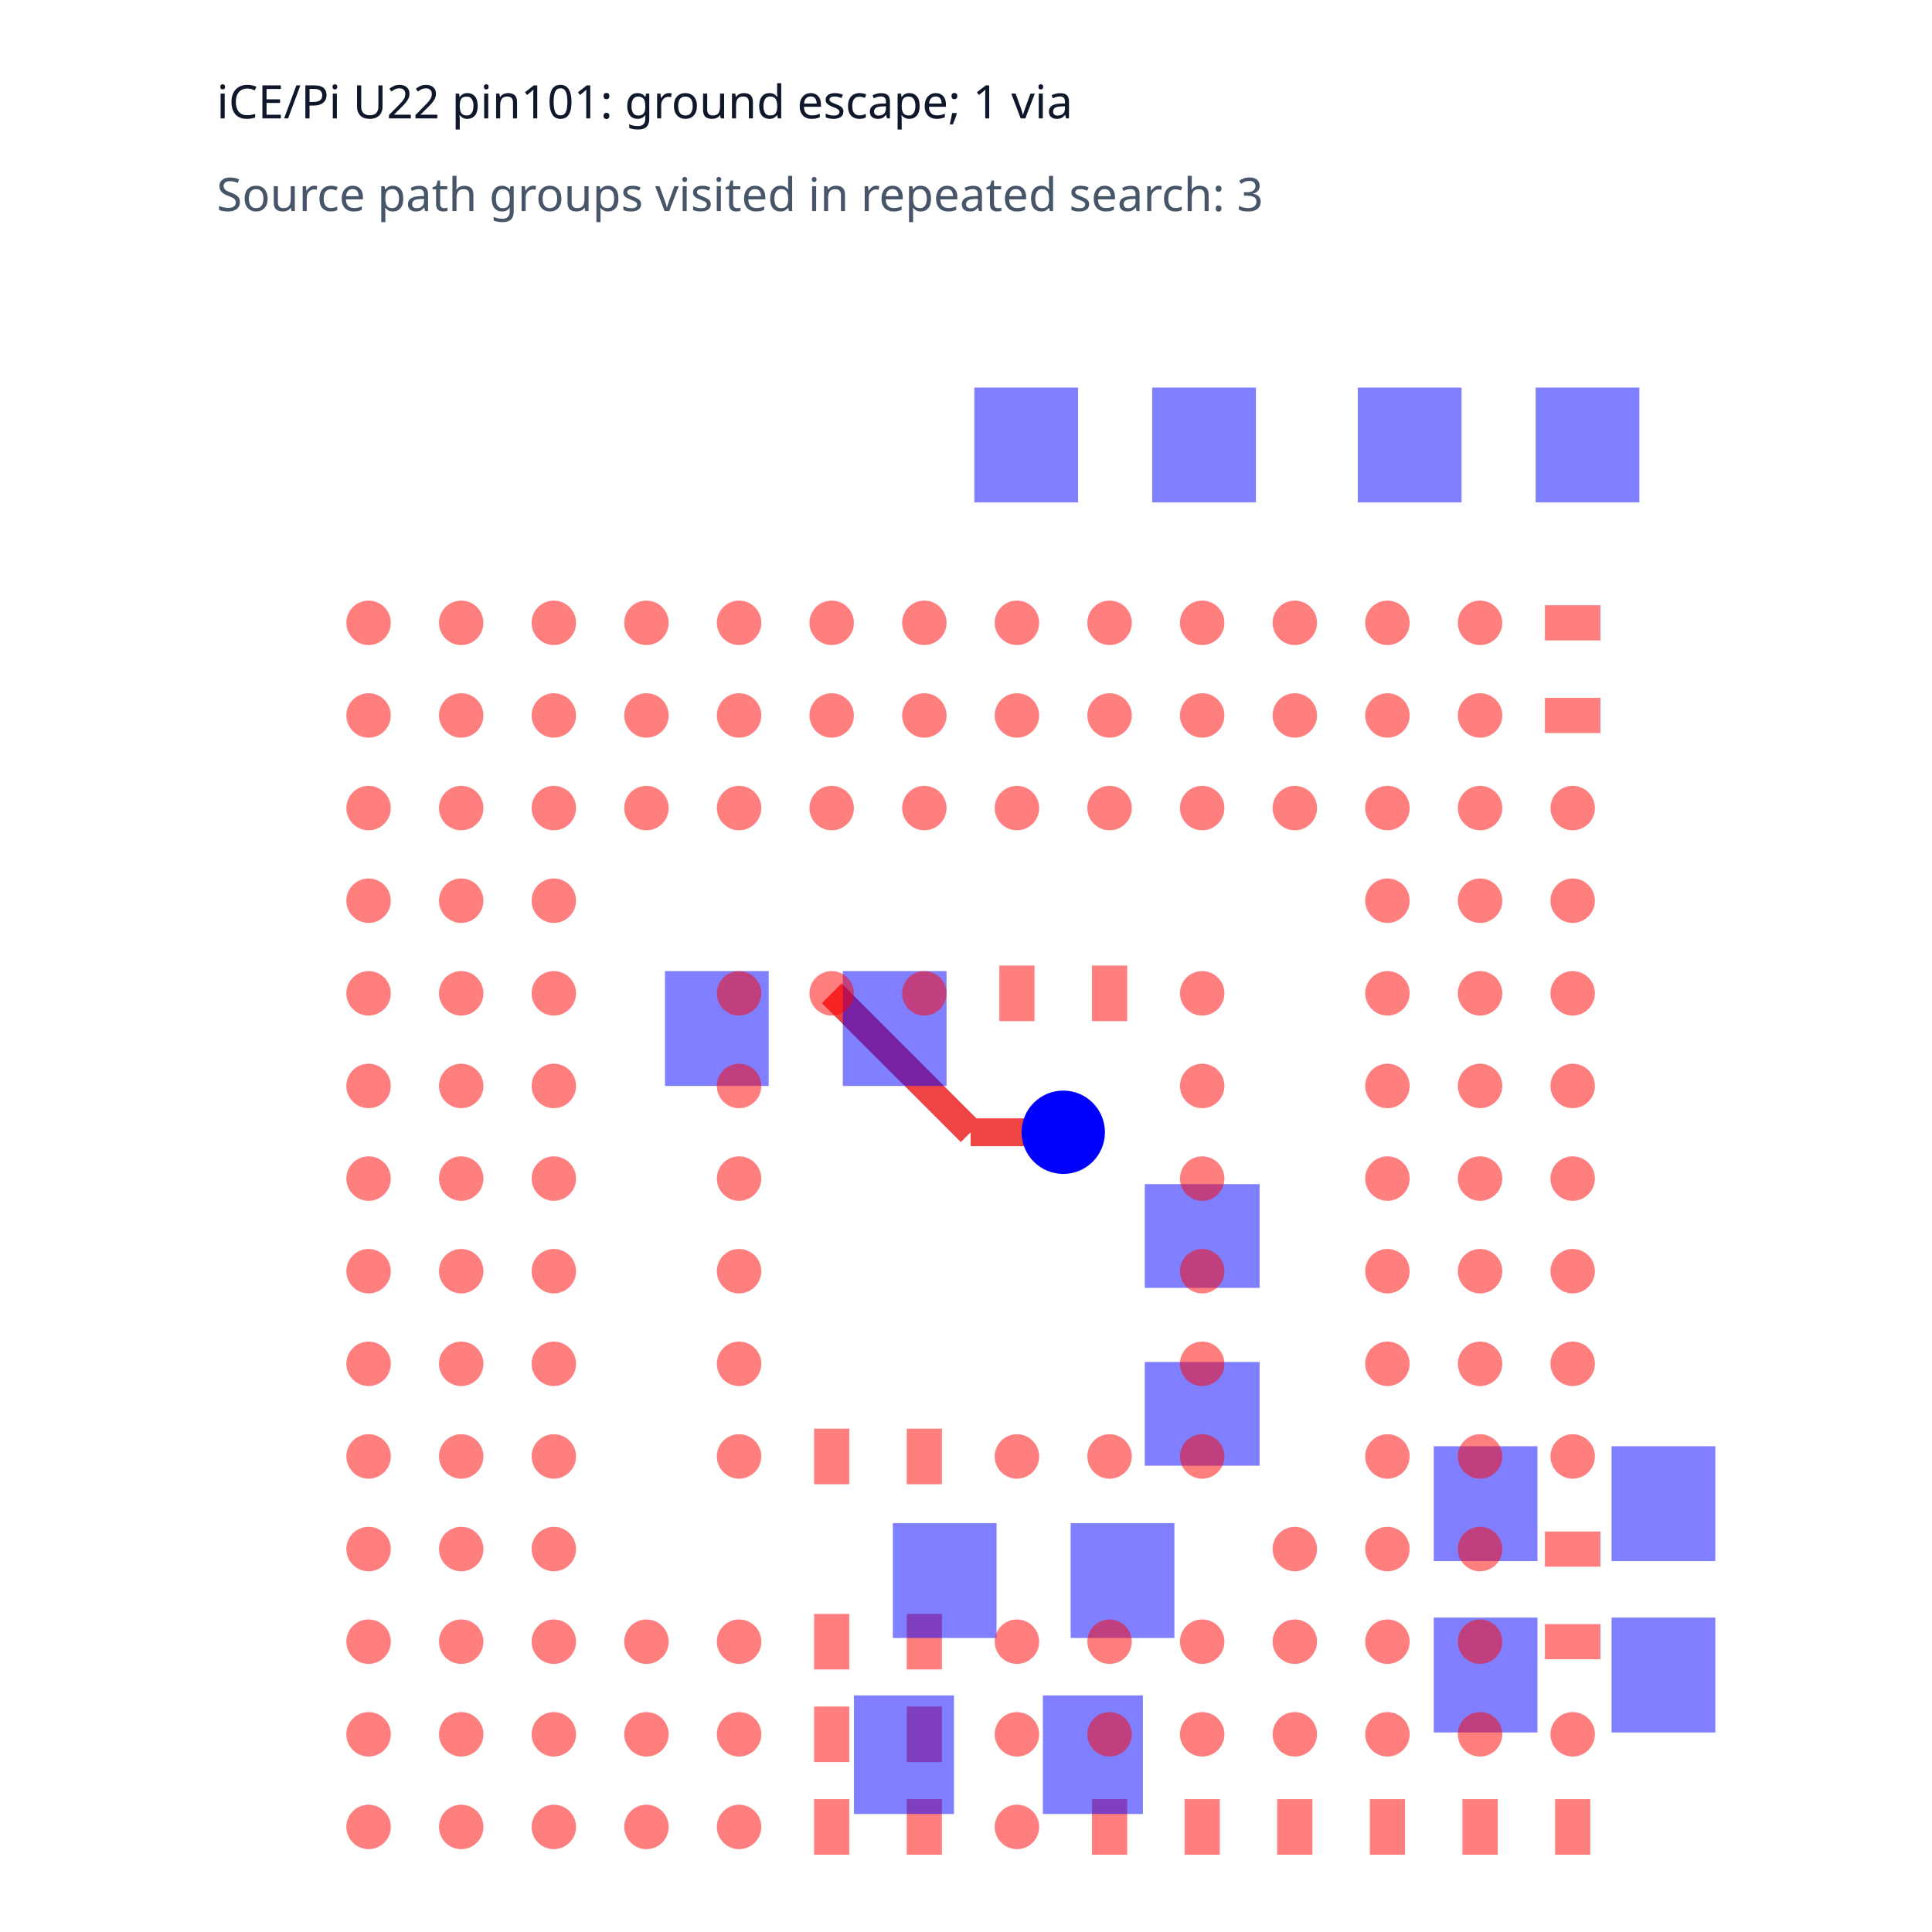
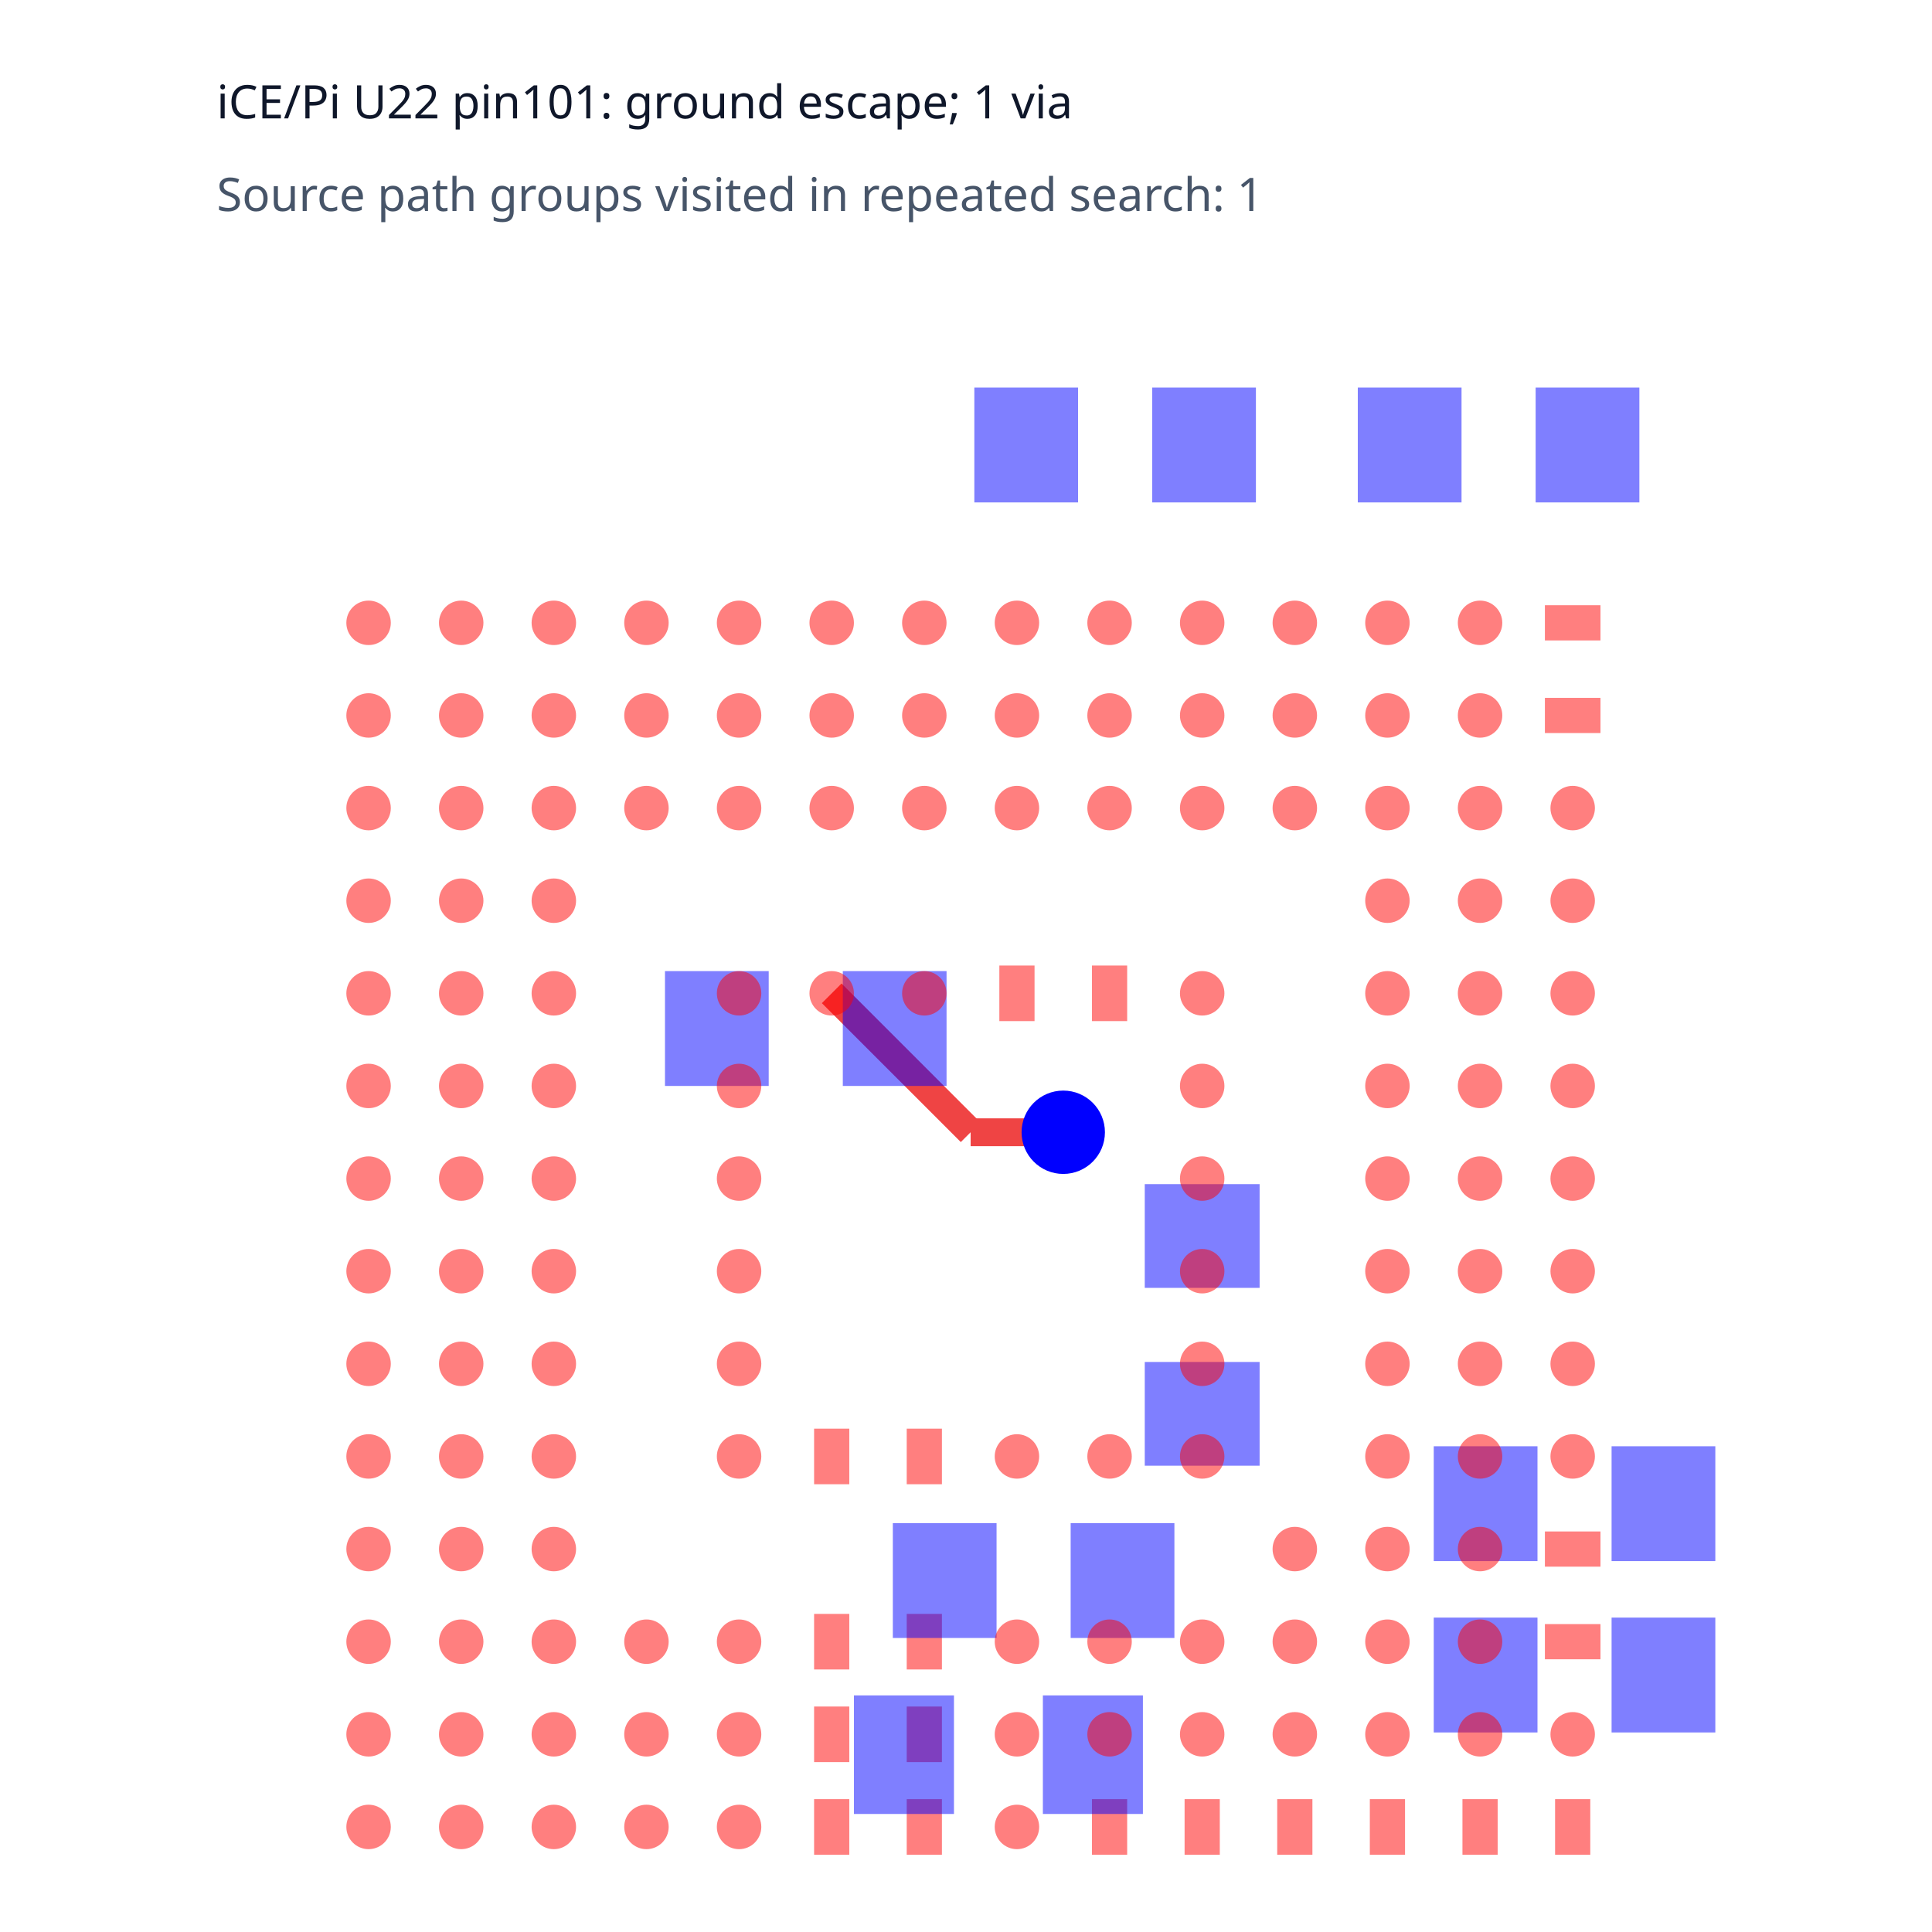
<svg xmlns="http://www.w3.org/2000/svg" width="1000" height="1000" viewBox="0 0 1000 1000">
  <rect width="100%" height="100%" fill="white" />
  <g>
    <polyline data-points="0.48999999999875865,15.829999999999984 1.2399999999987585,15.079999999999984" data-type="line" data-label="" points="430.485,514.143 502.397,586.055" fill="none" stroke="#ef4444" stroke-linejoin="round" stroke-width="14.382" />
  </g>
  <g>
    <polyline data-points="1.2399999999987585,15.079999999999984 1.7399999999987577,15.079999999999984" data-type="line" data-label="" points="502.397,586.055 550.339,586.055" fill="none" stroke="#ef4444" stroke-linejoin="round" stroke-width="14.382" />
  </g>
  <g>
    <rect data-type="rect" data-label="top" data-x="4.4899999999987585" data-y="11.329999999999984" data-ccw-rotation-degrees="180" x="804.909" y="931.235" width="18.218" height="28.765" fill="rgba(255,0,0,0.5)" stroke="black" stroke-width="0.01" transform="rotate(180 814.0177 945.6175)" />
  </g>
  <g>
    <rect data-type="rect" data-label="top" data-x="3.989999999998758" data-y="11.329999999999984" data-ccw-rotation-degrees="180" x="756.967" y="931.235" width="18.218" height="28.765" fill="rgba(255,0,0,0.5)" stroke="black" stroke-width="0.01" transform="rotate(180 766.0761 945.6175)" />
  </g>
  <g>
    <rect data-type="rect" data-label="top" data-x="3.489999999998758" data-y="11.329999999999984" data-ccw-rotation-degrees="180" x="709.026" y="931.235" width="18.218" height="28.765" fill="rgba(255,0,0,0.5)" stroke="black" stroke-width="0.01" transform="rotate(180 718.1344 945.6175)" />
  </g>
  <g>
    <rect data-type="rect" data-label="top" data-x="2.989999999998758" data-y="11.329999999999984" data-ccw-rotation-degrees="180" x="661.084" y="931.235" width="18.218" height="28.765" fill="rgba(255,0,0,0.5)" stroke="black" stroke-width="0.01" transform="rotate(180 670.1928 945.6175)" />
  </g>
  <g>
    <rect data-type="rect" data-label="top" data-x="2.489999999998758" data-y="11.329999999999984" data-ccw-rotation-degrees="180" x="613.142" y="931.235" width="18.218" height="28.765" fill="rgba(255,0,0,0.5)" stroke="black" stroke-width="0.01" transform="rotate(180 622.2512 945.6175)" />
  </g>
  <g>
    <rect data-type="rect" data-label="top" data-x="1.989999999998758" data-y="11.329999999999984" data-ccw-rotation-degrees="180" x="565.201" y="931.235" width="18.218" height="28.765" fill="rgba(255,0,0,0.5)" stroke="black" stroke-width="0.01" transform="rotate(180 574.3095 945.6175)" />
  </g>
  <g>
    <rect data-type="rect" data-label="top" data-x="0.9899999999987581" data-y="11.329999999999984" data-ccw-rotation-degrees="180" x="469.317" y="931.235" width="18.218" height="28.765" fill="rgba(255,0,0,0.5)" stroke="black" stroke-width="0.01" transform="rotate(180 478.4263 945.6175)" />
  </g>
  <g>
    <rect data-type="rect" data-label="top" data-x="0.4899999999987581" data-y="11.329999999999984" data-ccw-rotation-degrees="180" x="421.376" y="931.235" width="18.218" height="28.765" fill="rgba(255,0,0,0.5)" stroke="black" stroke-width="0.01" transform="rotate(180 430.4846 945.6175)" />
  </g>
  <g>
    <rect data-type="rect" data-label="top" data-x="0.9899999999987582" data-y="11.829999999999984" data-ccw-rotation-degrees="180" x="469.317" y="883.293" width="18.218" height="28.765" fill="rgba(255,0,0,0.5)" stroke="black" stroke-width="0.01" transform="rotate(180 478.4263 897.6759)" />
  </g>
  <g>
    <rect data-type="rect" data-label="top" data-x="0.4899999999987582" data-y="11.829999999999984" data-ccw-rotation-degrees="180" x="421.376" y="883.293" width="18.218" height="28.765" fill="rgba(255,0,0,0.5)" stroke="black" stroke-width="0.01" transform="rotate(180 430.4846 897.6759)" />
  </g>
  <g>
    <rect data-type="rect" data-label="top" data-x="4.4899999999987585" data-y="12.329999999999984" data-ccw-rotation-degrees="180" x="799.635" y="840.625" width="28.765" height="18.218" fill="rgba(255,0,0,0.5)" stroke="black" stroke-width="0.01" transform="rotate(180 814.0177 849.7342)" />
  </g>
  <g>
    <rect data-type="rect" data-label="top" data-x="0.9899999999987583" data-y="12.329999999999984" data-ccw-rotation-degrees="180" x="469.317" y="835.352" width="18.218" height="28.765" fill="rgba(255,0,0,0.5)" stroke="black" stroke-width="0.01" transform="rotate(180 478.4263 849.7342)" />
  </g>
  <g>
    <rect data-type="rect" data-label="top" data-x="0.4899999999987583" data-y="12.329999999999984" data-ccw-rotation-degrees="180" x="421.376" y="835.352" width="18.218" height="28.765" fill="rgba(255,0,0,0.5)" stroke="black" stroke-width="0.01" transform="rotate(180 430.4846 849.7342)" />
  </g>
  <g>
    <rect data-type="rect" data-label="top" data-x="4.4899999999987585" data-y="12.829999999999984" data-ccw-rotation-degrees="180" x="799.635" y="792.684" width="28.765" height="18.218" fill="rgba(255,0,0,0.5)" stroke="black" stroke-width="0.01" transform="rotate(180 814.0177 801.7926)" />
  </g>
  <g>
    <rect data-type="rect" data-label="top" data-x="0.9899999999987583" data-y="13.329999999999984" data-ccw-rotation-degrees="180" x="469.317" y="739.468" width="18.218" height="28.765" fill="rgba(255,0,0,0.5)" stroke="black" stroke-width="0.01" transform="rotate(180 478.4263 753.851)" />
  </g>
  <g>
    <rect data-type="rect" data-label="top" data-x="0.48999999999875843" data-y="13.329999999999984" data-ccw-rotation-degrees="180" x="421.376" y="739.468" width="18.218" height="28.765" fill="rgba(255,0,0,0.5)" stroke="black" stroke-width="0.01" transform="rotate(180 430.4846 753.851)" />
  </g>
  <g>
    <rect data-type="rect" data-label="top" data-x="1.9899999999987585" data-y="15.829999999999984" data-ccw-rotation-degrees="180" x="565.201" y="499.76" width="18.218" height="28.765" fill="rgba(255,0,0,0.5)" stroke="black" stroke-width="0.01" transform="rotate(180 574.3095 514.1428)" />
  </g>
  <g>
    <rect data-type="rect" data-label="top" data-x="1.4899999999987588" data-y="15.829999999999984" data-ccw-rotation-degrees="180" x="517.259" y="499.76" width="18.218" height="28.765" fill="rgba(255,0,0,0.5)" stroke="black" stroke-width="0.01" transform="rotate(180 526.3679 514.1428)" />
  </g>
  <g>
    <rect data-type="rect" data-label="top" data-x="4.4899999999987585" data-y="17.329999999999984" data-ccw-rotation-degrees="180" x="799.635" y="361.209" width="28.765" height="18.218" fill="rgba(255,0,0,0.5)" stroke="black" stroke-width="0.01" transform="rotate(180 814.0177 370.3179)" />
  </g>
  <g>
    <rect data-type="rect" data-label="top" data-x="4.4899999999987585" data-y="17.829999999999984" data-ccw-rotation-degrees="180" x="799.635" y="313.267" width="28.765" height="18.218" fill="rgba(255,0,0,0.5)" stroke="black" stroke-width="0.01" transform="rotate(180 814.0177 322.3762)" />
  </g>
  <g>
    <rect data-type="rect" data-label="bottom" data-x="2.4899999999987585" data-y="14.519999999999992" x="592.527" y="612.903" width="59.448" height="53.695" fill="rgba(0,0,255,0.5)" stroke="black" stroke-width="0.01" />
  </g>
  <g>
    <rect data-type="rect" data-label="bottom" data-x="2.4899999999987585" data-y="13.559999999999992" x="592.527" y="704.95" width="59.448" height="53.695" fill="rgba(0,0,255,0.5)" stroke="black" stroke-width="0.01" />
  </g>
  <g>
    <rect data-type="rect" data-label="bottom" data-x="4.97999999999875" data-y="13.074999999999989" x="834.153" y="748.577" width="53.695" height="59.448" fill="rgba(0,0,255,0.5)" stroke="black" stroke-width="0.01" />
  </g>
  <g>
    <rect data-type="rect" data-label="bottom" data-x="4.019999999998749" data-y="13.074999999999989" x="742.105" y="748.577" width="53.695" height="59.448" fill="rgba(0,0,255,0.5)" stroke="black" stroke-width="0.01" />
  </g>
  <g>
    <rect data-type="rect" data-label="bottom" data-x="4.569999999998753" data-y="18.789999999999992" x="794.841" y="200.604" width="53.695" height="59.448" fill="rgba(0,0,255,0.5)" stroke="black" stroke-width="0.01" />
  </g>
  <g>
    <rect data-type="rect" data-label="bottom" data-x="3.609999999998753" data-y="18.789999999999992" x="702.793" y="200.604" width="53.695" height="59.448" fill="rgba(0,0,255,0.5)" stroke="black" stroke-width="0.01" />
  </g>
  <g>
    <rect data-type="rect" data-label="bottom" data-x="0.8799999999987642" data-y="11.719999999999985" x="441.991" y="877.54" width="51.777" height="61.365" fill="rgba(0,0,255,0.5)" stroke="black" stroke-width="0.01" />
  </g>
  <g>
    <rect data-type="rect" data-label="bottom" data-x="1.8999999999987642" data-y="11.719999999999985" x="539.792" y="877.54" width="51.777" height="61.365" fill="rgba(0,0,255,0.5)" stroke="black" stroke-width="0.01" />
  </g>
  <g>
    <rect data-type="rect" data-label="bottom" data-x="1.5399999999987597" data-y="18.789999999999992" x="504.315" y="200.604" width="53.695" height="59.448" fill="rgba(0,0,255,0.5)" stroke="black" stroke-width="0.01" />
  </g>
  <g>
    <rect data-type="rect" data-label="bottom" data-x="2.4999999999987597" data-y="18.789999999999992" x="596.363" y="200.604" width="53.695" height="59.448" fill="rgba(0,0,255,0.5)" stroke="black" stroke-width="0.01" />
  </g>
  <g>
    <rect data-type="rect" data-label="bottom" data-x="1.099999999998762" data-y="12.659999999999982" x="462.126" y="788.369" width="53.695" height="59.448" fill="rgba(0,0,255,0.5)" stroke="black" stroke-width="0.01" />
  </g>
  <g>
    <rect data-type="rect" data-label="bottom" data-x="2.059999999998762" data-y="12.659999999999982" x="554.174" y="788.369" width="53.695" height="59.448" fill="rgba(0,0,255,0.5)" stroke="black" stroke-width="0.01" />
  </g>
  <g>
    <rect data-type="rect" data-label="bottom" data-x="4.019999999998749" data-y="12.149999999999991" x="742.105" y="837.269" width="53.695" height="59.448" fill="rgba(0,0,255,0.5)" stroke="black" stroke-width="0.01" />
  </g>
  <g>
    <rect data-type="rect" data-label="bottom" data-x="4.97999999999875" data-y="12.149999999999991" x="834.153" y="837.269" width="53.695" height="59.448" fill="rgba(0,0,255,0.5)" stroke="black" stroke-width="0.01" />
  </g>
  <g>
    <rect data-type="rect" data-label="bottom" data-x="-0.13000000000125622" data-y="15.639999999999986" x="344.19" y="502.637" width="53.695" height="59.448" fill="rgba(0,0,255,0.5)" stroke="black" stroke-width="0.01" />
  </g>
  <g>
    <rect data-type="rect" data-label="bottom" data-x="0.8299999999987437" data-y="15.639999999999986" x="436.238" y="502.637" width="53.695" height="59.448" fill="rgba(0,0,255,0.5)" stroke="black" stroke-width="0.01" />
  </g>
  <circle data-type="circle" data-label="" data-x="1.7399999999987577" data-y="15.079999999999984" cx="550.339" cy="586.055" r="21.574" fill="blue" stroke="none" stroke-width="0.01" />
  <circle data-type="circle" data-label="" data-x="1.489999999998758" data-y="11.329999999999984" cx="526.368" cy="945.618" r="11.506" fill="rgba(255,0,0,0.5)" stroke="black" stroke-width="0.01" />
  <circle data-type="circle" data-label="" data-x="-0.010000000001241904" data-y="11.329999999999984" cx="382.543" cy="945.618" r="11.506" fill="rgba(255,0,0,0.5)" stroke="black" stroke-width="0.01" />
  <circle data-type="circle" data-label="" data-x="-0.5100000000012419" data-y="11.329999999999984" cx="334.601" cy="945.618" r="11.506" fill="rgba(255,0,0,0.5)" stroke="black" stroke-width="0.01" />
  <circle data-type="circle" data-label="" data-x="-1.010000000001242" data-y="11.329999999999984" cx="286.66" cy="945.618" r="11.506" fill="rgba(255,0,0,0.5)" stroke="black" stroke-width="0.01" />
  <circle data-type="circle" data-label="" data-x="-1.510000000001242" data-y="11.329999999999984" cx="238.718" cy="945.618" r="11.506" fill="rgba(255,0,0,0.5)" stroke="black" stroke-width="0.01" />
  <circle data-type="circle" data-label="" data-x="-2.010000000001242" data-y="11.329999999999984" cx="190.776" cy="945.618" r="11.506" fill="rgba(255,0,0,0.5)" stroke="black" stroke-width="0.01" />
  <circle data-type="circle" data-label="" data-x="4.4899999999987585" data-y="11.829999999999984" cx="814.018" cy="897.676" r="11.506" fill="rgba(255,0,0,0.5)" stroke="black" stroke-width="0.01" />
  <circle data-type="circle" data-label="" data-x="3.989999999998758" data-y="11.829999999999984" cx="766.076" cy="897.676" r="11.506" fill="rgba(255,0,0,0.5)" stroke="black" stroke-width="0.01" />
  <circle data-type="circle" data-label="" data-x="3.489999999998758" data-y="11.829999999999984" cx="718.134" cy="897.676" r="11.506" fill="rgba(255,0,0,0.5)" stroke="black" stroke-width="0.01" />
  <circle data-type="circle" data-label="" data-x="2.989999999998758" data-y="11.829999999999984" cx="670.193" cy="897.676" r="11.506" fill="rgba(255,0,0,0.5)" stroke="black" stroke-width="0.01" />
  <circle data-type="circle" data-label="" data-x="2.489999999998758" data-y="11.829999999999984" cx="622.251" cy="897.676" r="11.506" fill="rgba(255,0,0,0.5)" stroke="black" stroke-width="0.01" />
  <circle data-type="circle" data-label="" data-x="1.989999999998758" data-y="11.829999999999984" cx="574.31" cy="897.676" r="11.506" fill="rgba(255,0,0,0.5)" stroke="black" stroke-width="0.01" />
  <circle data-type="circle" data-label="" data-x="1.489999999998758" data-y="11.829999999999984" cx="526.368" cy="897.676" r="11.506" fill="rgba(255,0,0,0.5)" stroke="black" stroke-width="0.01" />
  <circle data-type="circle" data-label="" data-x="-0.010000000001241904" data-y="11.829999999999984" cx="382.543" cy="897.676" r="11.506" fill="rgba(255,0,0,0.5)" stroke="black" stroke-width="0.01" />
  <circle data-type="circle" data-label="" data-x="-0.5100000000012419" data-y="11.829999999999984" cx="334.601" cy="897.676" r="11.506" fill="rgba(255,0,0,0.5)" stroke="black" stroke-width="0.01" />
  <circle data-type="circle" data-label="" data-x="-1.010000000001242" data-y="11.829999999999984" cx="286.66" cy="897.676" r="11.506" fill="rgba(255,0,0,0.5)" stroke="black" stroke-width="0.01" />
  <circle data-type="circle" data-label="" data-x="-1.510000000001242" data-y="11.829999999999984" cx="238.718" cy="897.676" r="11.506" fill="rgba(255,0,0,0.5)" stroke="black" stroke-width="0.01" />
  <circle data-type="circle" data-label="" data-x="-2.010000000001242" data-y="11.829999999999984" cx="190.776" cy="897.676" r="11.506" fill="rgba(255,0,0,0.5)" stroke="black" stroke-width="0.01" />
  <circle data-type="circle" data-label="" data-x="3.989999999998758" data-y="12.329999999999984" cx="766.076" cy="849.734" r="11.506" fill="rgba(255,0,0,0.5)" stroke="black" stroke-width="0.01" />
  <circle data-type="circle" data-label="" data-x="3.489999999998758" data-y="12.329999999999984" cx="718.134" cy="849.734" r="11.506" fill="rgba(255,0,0,0.5)" stroke="black" stroke-width="0.01" />
  <circle data-type="circle" data-label="" data-x="2.9899999999987585" data-y="12.329999999999984" cx="670.193" cy="849.734" r="11.506" fill="rgba(255,0,0,0.5)" stroke="black" stroke-width="0.01" />
  <circle data-type="circle" data-label="" data-x="2.4899999999987585" data-y="12.329999999999984" cx="622.251" cy="849.734" r="11.506" fill="rgba(255,0,0,0.5)" stroke="black" stroke-width="0.01" />
  <circle data-type="circle" data-label="" data-x="1.9899999999987583" data-y="12.329999999999984" cx="574.31" cy="849.734" r="11.506" fill="rgba(255,0,0,0.5)" stroke="black" stroke-width="0.01" />
  <circle data-type="circle" data-label="" data-x="1.4899999999987583" data-y="12.329999999999984" cx="526.368" cy="849.734" r="11.506" fill="rgba(255,0,0,0.5)" stroke="black" stroke-width="0.01" />
  <circle data-type="circle" data-label="" data-x="-0.010000000001241682" data-y="12.329999999999984" cx="382.543" cy="849.734" r="11.506" fill="rgba(255,0,0,0.5)" stroke="black" stroke-width="0.01" />
  <circle data-type="circle" data-label="" data-x="-0.5100000000012417" data-y="12.329999999999984" cx="334.601" cy="849.734" r="11.506" fill="rgba(255,0,0,0.5)" stroke="black" stroke-width="0.01" />
  <circle data-type="circle" data-label="" data-x="-1.010000000001242" data-y="12.329999999999984" cx="286.66" cy="849.734" r="11.506" fill="rgba(255,0,0,0.5)" stroke="black" stroke-width="0.01" />
  <circle data-type="circle" data-label="" data-x="-1.510000000001242" data-y="12.329999999999984" cx="238.718" cy="849.734" r="11.506" fill="rgba(255,0,0,0.5)" stroke="black" stroke-width="0.01" />
  <circle data-type="circle" data-label="" data-x="-2.010000000001242" data-y="12.329999999999984" cx="190.776" cy="849.734" r="11.506" fill="rgba(255,0,0,0.5)" stroke="black" stroke-width="0.01" />
  <circle data-type="circle" data-label="" data-x="3.9899999999987585" data-y="12.829999999999984" cx="766.076" cy="801.793" r="11.506" fill="rgba(255,0,0,0.5)" stroke="black" stroke-width="0.01" />
  <circle data-type="circle" data-label="" data-x="3.4899999999987585" data-y="12.829999999999984" cx="718.134" cy="801.793" r="11.506" fill="rgba(255,0,0,0.5)" stroke="black" stroke-width="0.01" />
  <circle data-type="circle" data-label="" data-x="2.9899999999987585" data-y="12.829999999999984" cx="670.193" cy="801.793" r="11.506" fill="rgba(255,0,0,0.5)" stroke="black" stroke-width="0.01" />
  <circle data-type="circle" data-label="" data-x="-1.0100000000012415" data-y="12.829999999999984" cx="286.66" cy="801.793" r="11.506" fill="rgba(255,0,0,0.5)" stroke="black" stroke-width="0.01" />
  <circle data-type="circle" data-label="" data-x="-1.5100000000012415" data-y="12.829999999999984" cx="238.718" cy="801.793" r="11.506" fill="rgba(255,0,0,0.5)" stroke="black" stroke-width="0.01" />
  <circle data-type="circle" data-label="" data-x="-2.0100000000012415" data-y="12.829999999999984" cx="190.776" cy="801.793" r="11.506" fill="rgba(255,0,0,0.5)" stroke="black" stroke-width="0.01" />
  <circle data-type="circle" data-label="" data-x="4.4899999999987585" data-y="13.329999999999984" cx="814.018" cy="753.851" r="11.506" fill="rgba(255,0,0,0.5)" stroke="black" stroke-width="0.01" />
  <circle data-type="circle" data-label="" data-x="3.9899999999987585" data-y="13.329999999999984" cx="766.076" cy="753.851" r="11.506" fill="rgba(255,0,0,0.5)" stroke="black" stroke-width="0.01" />
  <circle data-type="circle" data-label="" data-x="3.4899999999987585" data-y="13.329999999999984" cx="718.134" cy="753.851" r="11.506" fill="rgba(255,0,0,0.5)" stroke="black" stroke-width="0.01" />
  <circle data-type="circle" data-label="" data-x="2.4899999999987585" data-y="13.329999999999984" cx="622.251" cy="753.851" r="11.506" fill="rgba(255,0,0,0.5)" stroke="black" stroke-width="0.01" />
  <circle data-type="circle" data-label="" data-x="1.9899999999987585" data-y="13.329999999999984" cx="574.31" cy="753.851" r="11.506" fill="rgba(255,0,0,0.5)" stroke="black" stroke-width="0.01" />
  <circle data-type="circle" data-label="" data-x="1.4899999999987583" data-y="13.329999999999984" cx="526.368" cy="753.851" r="11.506" fill="rgba(255,0,0,0.5)" stroke="black" stroke-width="0.01" />
  <circle data-type="circle" data-label="" data-x="-0.010000000001241682" data-y="13.329999999999984" cx="382.543" cy="753.851" r="11.506" fill="rgba(255,0,0,0.5)" stroke="black" stroke-width="0.01" />
  <circle data-type="circle" data-label="" data-x="-1.0100000000012415" data-y="13.329999999999984" cx="286.66" cy="753.851" r="11.506" fill="rgba(255,0,0,0.5)" stroke="black" stroke-width="0.01" />
  <circle data-type="circle" data-label="" data-x="-1.5100000000012415" data-y="13.329999999999984" cx="238.718" cy="753.851" r="11.506" fill="rgba(255,0,0,0.5)" stroke="black" stroke-width="0.01" />
  <circle data-type="circle" data-label="" data-x="-2.0100000000012415" data-y="13.329999999999984" cx="190.776" cy="753.851" r="11.506" fill="rgba(255,0,0,0.5)" stroke="black" stroke-width="0.01" />
  <circle data-type="circle" data-label="" data-x="4.4899999999987585" data-y="13.829999999999984" cx="814.018" cy="705.909" r="11.506" fill="rgba(255,0,0,0.5)" stroke="black" stroke-width="0.01" />
  <circle data-type="circle" data-label="" data-x="3.9899999999987585" data-y="13.829999999999984" cx="766.076" cy="705.909" r="11.506" fill="rgba(255,0,0,0.5)" stroke="black" stroke-width="0.01" />
  <circle data-type="circle" data-label="" data-x="3.4899999999987585" data-y="13.829999999999984" cx="718.134" cy="705.909" r="11.506" fill="rgba(255,0,0,0.5)" stroke="black" stroke-width="0.01" />
  <circle data-type="circle" data-label="" data-x="2.4899999999987585" data-y="13.829999999999984" cx="622.251" cy="705.909" r="11.506" fill="rgba(255,0,0,0.5)" stroke="black" stroke-width="0.01" />
  <circle data-type="circle" data-label="" data-x="-0.01000000000124146" data-y="13.829999999999984" cx="382.543" cy="705.909" r="11.506" fill="rgba(255,0,0,0.5)" stroke="black" stroke-width="0.01" />
  <circle data-type="circle" data-label="" data-x="-1.0100000000012415" data-y="13.829999999999984" cx="286.66" cy="705.909" r="11.506" fill="rgba(255,0,0,0.5)" stroke="black" stroke-width="0.01" />
  <circle data-type="circle" data-label="" data-x="-1.5100000000012415" data-y="13.829999999999984" cx="238.718" cy="705.909" r="11.506" fill="rgba(255,0,0,0.5)" stroke="black" stroke-width="0.01" />
  <circle data-type="circle" data-label="" data-x="-2.0100000000012415" data-y="13.829999999999984" cx="190.776" cy="705.909" r="11.506" fill="rgba(255,0,0,0.5)" stroke="black" stroke-width="0.01" />
  <circle data-type="circle" data-label="" data-x="4.4899999999987585" data-y="14.329999999999984" cx="814.018" cy="657.968" r="11.506" fill="rgba(255,0,0,0.5)" stroke="black" stroke-width="0.01" />
  <circle data-type="circle" data-label="" data-x="3.9899999999987585" data-y="14.329999999999984" cx="766.076" cy="657.968" r="11.506" fill="rgba(255,0,0,0.5)" stroke="black" stroke-width="0.01" />
  <circle data-type="circle" data-label="" data-x="3.4899999999987585" data-y="14.329999999999984" cx="718.134" cy="657.968" r="11.506" fill="rgba(255,0,0,0.5)" stroke="black" stroke-width="0.01" />
  <circle data-type="circle" data-label="" data-x="2.4899999999987585" data-y="14.329999999999984" cx="622.251" cy="657.968" r="11.506" fill="rgba(255,0,0,0.5)" stroke="black" stroke-width="0.01" />
  <circle data-type="circle" data-label="" data-x="-0.01000000000124146" data-y="14.329999999999984" cx="382.543" cy="657.968" r="11.506" fill="rgba(255,0,0,0.5)" stroke="black" stroke-width="0.01" />
  <circle data-type="circle" data-label="" data-x="-1.0100000000012415" data-y="14.329999999999984" cx="286.66" cy="657.968" r="11.506" fill="rgba(255,0,0,0.5)" stroke="black" stroke-width="0.01" />
  <circle data-type="circle" data-label="" data-x="-1.5100000000012415" data-y="14.329999999999984" cx="238.718" cy="657.968" r="11.506" fill="rgba(255,0,0,0.5)" stroke="black" stroke-width="0.01" />
  <circle data-type="circle" data-label="" data-x="-2.0100000000012415" data-y="14.329999999999984" cx="190.776" cy="657.968" r="11.506" fill="rgba(255,0,0,0.5)" stroke="black" stroke-width="0.01" />
  <circle data-type="circle" data-label="" data-x="4.4899999999987585" data-y="14.829999999999984" cx="814.018" cy="610.026" r="11.506" fill="rgba(255,0,0,0.5)" stroke="black" stroke-width="0.01" />
  <circle data-type="circle" data-label="" data-x="3.9899999999987585" data-y="14.829999999999984" cx="766.076" cy="610.026" r="11.506" fill="rgba(255,0,0,0.5)" stroke="black" stroke-width="0.01" />
  <circle data-type="circle" data-label="" data-x="3.4899999999987585" data-y="14.829999999999984" cx="718.134" cy="610.026" r="11.506" fill="rgba(255,0,0,0.5)" stroke="black" stroke-width="0.01" />
  <circle data-type="circle" data-label="" data-x="2.4899999999987585" data-y="14.829999999999984" cx="622.251" cy="610.026" r="11.506" fill="rgba(255,0,0,0.5)" stroke="black" stroke-width="0.01" />
  <circle data-type="circle" data-label="" data-x="-0.01000000000124146" data-y="14.829999999999984" cx="382.543" cy="610.026" r="11.506" fill="rgba(255,0,0,0.5)" stroke="black" stroke-width="0.01" />
  <circle data-type="circle" data-label="" data-x="-1.0100000000012415" data-y="14.829999999999984" cx="286.66" cy="610.026" r="11.506" fill="rgba(255,0,0,0.5)" stroke="black" stroke-width="0.01" />
  <circle data-type="circle" data-label="" data-x="-1.5100000000012415" data-y="14.829999999999984" cx="238.718" cy="610.026" r="11.506" fill="rgba(255,0,0,0.5)" stroke="black" stroke-width="0.01" />
  <circle data-type="circle" data-label="" data-x="-2.0100000000012415" data-y="14.829999999999984" cx="190.776" cy="610.026" r="11.506" fill="rgba(255,0,0,0.5)" stroke="black" stroke-width="0.01" />
  <circle data-type="circle" data-label="" data-x="4.4899999999987585" data-y="15.329999999999984" cx="814.018" cy="562.084" r="11.506" fill="rgba(255,0,0,0.5)" stroke="black" stroke-width="0.01" />
  <circle data-type="circle" data-label="" data-x="3.9899999999987585" data-y="15.329999999999984" cx="766.076" cy="562.084" r="11.506" fill="rgba(255,0,0,0.5)" stroke="black" stroke-width="0.01" />
  <circle data-type="circle" data-label="" data-x="3.4899999999987585" data-y="15.329999999999984" cx="718.134" cy="562.084" r="11.506" fill="rgba(255,0,0,0.5)" stroke="black" stroke-width="0.01" />
  <circle data-type="circle" data-label="" data-x="2.4899999999987585" data-y="15.329999999999984" cx="622.251" cy="562.084" r="11.506" fill="rgba(255,0,0,0.5)" stroke="black" stroke-width="0.01" />
  <circle data-type="circle" data-label="" data-x="-0.01000000000124146" data-y="15.329999999999984" cx="382.543" cy="562.084" r="11.506" fill="rgba(255,0,0,0.5)" stroke="black" stroke-width="0.01" />
  <circle data-type="circle" data-label="" data-x="-1.0100000000012415" data-y="15.329999999999984" cx="286.66" cy="562.084" r="11.506" fill="rgba(255,0,0,0.5)" stroke="black" stroke-width="0.01" />
  <circle data-type="circle" data-label="" data-x="-1.5100000000012415" data-y="15.329999999999984" cx="238.718" cy="562.084" r="11.506" fill="rgba(255,0,0,0.5)" stroke="black" stroke-width="0.01" />
  <circle data-type="circle" data-label="" data-x="-2.0100000000012415" data-y="15.329999999999984" cx="190.776" cy="562.084" r="11.506" fill="rgba(255,0,0,0.5)" stroke="black" stroke-width="0.01" />
  <circle data-type="circle" data-label="" data-x="4.4899999999987585" data-y="15.829999999999984" cx="814.018" cy="514.143" r="11.506" fill="rgba(255,0,0,0.5)" stroke="black" stroke-width="0.01" />
  <circle data-type="circle" data-label="" data-x="3.9899999999987585" data-y="15.829999999999984" cx="766.076" cy="514.143" r="11.506" fill="rgba(255,0,0,0.5)" stroke="black" stroke-width="0.01" />
  <circle data-type="circle" data-label="" data-x="3.4899999999987585" data-y="15.829999999999984" cx="718.134" cy="514.143" r="11.506" fill="rgba(255,0,0,0.5)" stroke="black" stroke-width="0.01" />
  <circle data-type="circle" data-label="" data-x="2.4899999999987585" data-y="15.829999999999984" cx="622.251" cy="514.143" r="11.506" fill="rgba(255,0,0,0.5)" stroke="black" stroke-width="0.01" />
  <circle data-type="circle" data-label="" data-x="0.9899999999987588" data-y="15.829999999999984" cx="478.426" cy="514.143" r="11.506" fill="rgba(255,0,0,0.5)" stroke="black" stroke-width="0.01" />
  <circle data-type="circle" data-label="" data-x="0.48999999999875865" data-y="15.829999999999984" cx="430.485" cy="514.143" r="11.506" fill="rgba(255,0,0,0.5)" stroke="black" stroke-width="0.01" />
  <circle data-type="circle" data-label="" data-x="-0.010000000001241238" data-y="15.829999999999984" cx="382.543" cy="514.143" r="11.506" fill="rgba(255,0,0,0.5)" stroke="black" stroke-width="0.01" />
  <circle data-type="circle" data-label="" data-x="-1.0100000000012415" data-y="15.829999999999984" cx="286.66" cy="514.143" r="11.506" fill="rgba(255,0,0,0.5)" stroke="black" stroke-width="0.01" />
  <circle data-type="circle" data-label="" data-x="-1.5100000000012415" data-y="15.829999999999984" cx="238.718" cy="514.143" r="11.506" fill="rgba(255,0,0,0.5)" stroke="black" stroke-width="0.01" />
  <circle data-type="circle" data-label="" data-x="-2.0100000000012415" data-y="15.829999999999984" cx="190.776" cy="514.143" r="11.506" fill="rgba(255,0,0,0.5)" stroke="black" stroke-width="0.01" />
  <circle data-type="circle" data-label="" data-x="4.4899999999987585" data-y="16.329999999999984" cx="814.018" cy="466.201" r="11.506" fill="rgba(255,0,0,0.5)" stroke="black" stroke-width="0.01" />
  <circle data-type="circle" data-label="" data-x="3.9899999999987585" data-y="16.329999999999984" cx="766.076" cy="466.201" r="11.506" fill="rgba(255,0,0,0.5)" stroke="black" stroke-width="0.01" />
  <circle data-type="circle" data-label="" data-x="3.4899999999987585" data-y="16.329999999999984" cx="718.134" cy="466.201" r="11.506" fill="rgba(255,0,0,0.5)" stroke="black" stroke-width="0.01" />
  <circle data-type="circle" data-label="" data-x="-1.0100000000012415" data-y="16.329999999999984" cx="286.66" cy="466.201" r="11.506" fill="rgba(255,0,0,0.5)" stroke="black" stroke-width="0.01" />
  <circle data-type="circle" data-label="" data-x="-1.5100000000012415" data-y="16.329999999999984" cx="238.718" cy="466.201" r="11.506" fill="rgba(255,0,0,0.5)" stroke="black" stroke-width="0.01" />
  <circle data-type="circle" data-label="" data-x="-2.0100000000012415" data-y="16.329999999999984" cx="190.776" cy="466.201" r="11.506" fill="rgba(255,0,0,0.5)" stroke="black" stroke-width="0.01" />
  <circle data-type="circle" data-label="" data-x="4.4899999999987585" data-y="16.829999999999984" cx="814.018" cy="418.26" r="11.506" fill="rgba(255,0,0,0.5)" stroke="black" stroke-width="0.01" />
  <circle data-type="circle" data-label="" data-x="3.989999999998759" data-y="16.829999999999984" cx="766.076" cy="418.26" r="11.506" fill="rgba(255,0,0,0.5)" stroke="black" stroke-width="0.01" />
  <circle data-type="circle" data-label="" data-x="3.489999999998759" data-y="16.829999999999984" cx="718.134" cy="418.26" r="11.506" fill="rgba(255,0,0,0.5)" stroke="black" stroke-width="0.01" />
  <circle data-type="circle" data-label="" data-x="2.9899999999987585" data-y="16.829999999999984" cx="670.193" cy="418.26" r="11.506" fill="rgba(255,0,0,0.5)" stroke="black" stroke-width="0.01" />
  <circle data-type="circle" data-label="" data-x="2.4899999999987585" data-y="16.829999999999984" cx="622.251" cy="418.26" r="11.506" fill="rgba(255,0,0,0.5)" stroke="black" stroke-width="0.01" />
  <circle data-type="circle" data-label="" data-x="1.9899999999987588" data-y="16.829999999999984" cx="574.31" cy="418.26" r="11.506" fill="rgba(255,0,0,0.5)" stroke="black" stroke-width="0.01" />
  <circle data-type="circle" data-label="" data-x="1.4899999999987588" data-y="16.829999999999984" cx="526.368" cy="418.26" r="11.506" fill="rgba(255,0,0,0.5)" stroke="black" stroke-width="0.01" />
  <circle data-type="circle" data-label="" data-x="0.9899999999987588" data-y="16.829999999999984" cx="478.426" cy="418.26" r="11.506" fill="rgba(255,0,0,0.5)" stroke="black" stroke-width="0.01" />
  <circle data-type="circle" data-label="" data-x="0.48999999999875876" data-y="16.829999999999984" cx="430.485" cy="418.26" r="11.506" fill="rgba(255,0,0,0.5)" stroke="black" stroke-width="0.01" />
  <circle data-type="circle" data-label="" data-x="-0.010000000001241238" data-y="16.829999999999984" cx="382.543" cy="418.26" r="11.506" fill="rgba(255,0,0,0.5)" stroke="black" stroke-width="0.01" />
  <circle data-type="circle" data-label="" data-x="-0.5100000000012412" data-y="16.829999999999984" cx="334.601" cy="418.26" r="11.506" fill="rgba(255,0,0,0.5)" stroke="black" stroke-width="0.01" />
  <circle data-type="circle" data-label="" data-x="-1.010000000001241" data-y="16.829999999999984" cx="286.66" cy="418.26" r="11.506" fill="rgba(255,0,0,0.5)" stroke="black" stroke-width="0.01" />
  <circle data-type="circle" data-label="" data-x="-1.510000000001241" data-y="16.829999999999984" cx="238.718" cy="418.26" r="11.506" fill="rgba(255,0,0,0.5)" stroke="black" stroke-width="0.01" />
  <circle data-type="circle" data-label="" data-x="-2.010000000001241" data-y="16.829999999999984" cx="190.776" cy="418.26" r="11.506" fill="rgba(255,0,0,0.5)" stroke="black" stroke-width="0.01" />
  <circle data-type="circle" data-label="" data-x="3.989999999998759" data-y="17.329999999999984" cx="766.076" cy="370.318" r="11.506" fill="rgba(255,0,0,0.5)" stroke="black" stroke-width="0.01" />
  <circle data-type="circle" data-label="" data-x="3.489999999998759" data-y="17.329999999999984" cx="718.134" cy="370.318" r="11.506" fill="rgba(255,0,0,0.5)" stroke="black" stroke-width="0.01" />
  <circle data-type="circle" data-label="" data-x="2.989999999998759" data-y="17.329999999999984" cx="670.193" cy="370.318" r="11.506" fill="rgba(255,0,0,0.5)" stroke="black" stroke-width="0.01" />
  <circle data-type="circle" data-label="" data-x="2.489999999998759" data-y="17.329999999999984" cx="622.251" cy="370.318" r="11.506" fill="rgba(255,0,0,0.5)" stroke="black" stroke-width="0.01" />
  <circle data-type="circle" data-label="" data-x="1.989999999998759" data-y="17.329999999999984" cx="574.31" cy="370.318" r="11.506" fill="rgba(255,0,0,0.5)" stroke="black" stroke-width="0.01" />
  <circle data-type="circle" data-label="" data-x="1.489999999998759" data-y="17.329999999999984" cx="526.368" cy="370.318" r="11.506" fill="rgba(255,0,0,0.5)" stroke="black" stroke-width="0.01" />
  <circle data-type="circle" data-label="" data-x="0.9899999999987589" data-y="17.329999999999984" cx="478.426" cy="370.318" r="11.506" fill="rgba(255,0,0,0.5)" stroke="black" stroke-width="0.01" />
  <circle data-type="circle" data-label="" data-x="0.4899999999987589" data-y="17.329999999999984" cx="430.485" cy="370.318" r="11.506" fill="rgba(255,0,0,0.5)" stroke="black" stroke-width="0.01" />
  <circle data-type="circle" data-label="" data-x="-0.010000000001241016" data-y="17.329999999999984" cx="382.543" cy="370.318" r="11.506" fill="rgba(255,0,0,0.5)" stroke="black" stroke-width="0.01" />
  <circle data-type="circle" data-label="" data-x="-0.510000000001241" data-y="17.329999999999984" cx="334.601" cy="370.318" r="11.506" fill="rgba(255,0,0,0.5)" stroke="black" stroke-width="0.01" />
  <circle data-type="circle" data-label="" data-x="-1.010000000001241" data-y="17.329999999999984" cx="286.66" cy="370.318" r="11.506" fill="rgba(255,0,0,0.5)" stroke="black" stroke-width="0.01" />
  <circle data-type="circle" data-label="" data-x="-1.510000000001241" data-y="17.329999999999984" cx="238.718" cy="370.318" r="11.506" fill="rgba(255,0,0,0.5)" stroke="black" stroke-width="0.01" />
  <circle data-type="circle" data-label="" data-x="-2.010000000001241" data-y="17.329999999999984" cx="190.776" cy="370.318" r="11.506" fill="rgba(255,0,0,0.5)" stroke="black" stroke-width="0.01" />
  <circle data-type="circle" data-label="" data-x="3.989999999998759" data-y="17.829999999999984" cx="766.076" cy="322.376" r="11.506" fill="rgba(255,0,0,0.5)" stroke="black" stroke-width="0.01" />
  <circle data-type="circle" data-label="" data-x="3.489999999998759" data-y="17.829999999999984" cx="718.134" cy="322.376" r="11.506" fill="rgba(255,0,0,0.5)" stroke="black" stroke-width="0.01" />
  <circle data-type="circle" data-label="" data-x="2.989999999998759" data-y="17.829999999999984" cx="670.193" cy="322.376" r="11.506" fill="rgba(255,0,0,0.5)" stroke="black" stroke-width="0.01" />
  <circle data-type="circle" data-label="" data-x="2.489999999998759" data-y="17.829999999999984" cx="622.251" cy="322.376" r="11.506" fill="rgba(255,0,0,0.5)" stroke="black" stroke-width="0.01" />
  <circle data-type="circle" data-label="" data-x="1.989999999998759" data-y="17.829999999999984" cx="574.31" cy="322.376" r="11.506" fill="rgba(255,0,0,0.5)" stroke="black" stroke-width="0.01" />
  <circle data-type="circle" data-label="" data-x="1.489999999998759" data-y="17.829999999999984" cx="526.368" cy="322.376" r="11.506" fill="rgba(255,0,0,0.5)" stroke="black" stroke-width="0.01" />
  <circle data-type="circle" data-label="" data-x="0.989999999998759" data-y="17.829999999999984" cx="478.426" cy="322.376" r="11.506" fill="rgba(255,0,0,0.5)" stroke="black" stroke-width="0.01" />
  <circle data-type="circle" data-label="" data-x="0.489999999998759" data-y="17.829999999999984" cx="430.485" cy="322.376" r="11.506" fill="rgba(255,0,0,0.5)" stroke="black" stroke-width="0.01" />
  <circle data-type="circle" data-label="" data-x="-0.010000000001241016" data-y="17.829999999999984" cx="382.543" cy="322.376" r="11.506" fill="rgba(255,0,0,0.5)" stroke="black" stroke-width="0.01" />
  <circle data-type="circle" data-label="" data-x="-0.510000000001241" data-y="17.829999999999984" cx="334.601" cy="322.376" r="11.506" fill="rgba(255,0,0,0.5)" stroke="black" stroke-width="0.01" />
  <circle data-type="circle" data-label="" data-x="-1.010000000001241" data-y="17.829999999999984" cx="286.66" cy="322.376" r="11.506" fill="rgba(255,0,0,0.5)" stroke="black" stroke-width="0.01" />
  <circle data-type="circle" data-label="" data-x="-1.510000000001241" data-y="17.829999999999984" cx="238.718" cy="322.376" r="11.506" fill="rgba(255,0,0,0.5)" stroke="black" stroke-width="0.01" />
  <circle data-type="circle" data-label="" data-x="-2.010000000001241" data-y="17.829999999999984" cx="190.776" cy="322.376" r="11.506" fill="rgba(255,0,0,0.5)" stroke="black" stroke-width="0.01" />
  <text data-type="text" data-label="iCE/Pi U22 pin101: ground escape; 1 via" data-x="-2.8300000000012426" data-y="20.649999999999984" x="112.152" y="51.985" fill="#0f172a" font-size="23.971" font-family="sans-serif" text-anchor="start" dominant-baseline="central">iCE/Pi U22 pin101: ground escape; 1 via</text>
-   <text data-type="text" data-label="Source path groups visited in repeated search: 3" data-x="-2.8300000000012426" data-y="20.149999999999984" x="112.152" y="99.927" fill="#475569" font-size="23.971" font-family="sans-serif" text-anchor="start" dominant-baseline="central">Source path groups visited in repeated search: 3</text>
+   <text data-type="text" data-label="Source path groups visited in repeated search: 1" data-x="-2.8300000000012426" data-y="20.149999999999984" x="112.152" y="99.927" fill="#475569" font-size="23.971" font-family="sans-serif" text-anchor="start" dominant-baseline="central">Source path groups visited in repeated search: 1</text>
  <g id="crosshair" style="display: none">
    <line id="crosshair-h" y1="0" y2="1000" stroke="#666" stroke-width="0.5" />
    <line id="crosshair-v" x1="0" x2="1000" stroke="#666" stroke-width="0.5" />
    <text id="coordinates" font-family="monospace" font-size="12" fill="#666" />
  </g>
</svg>
